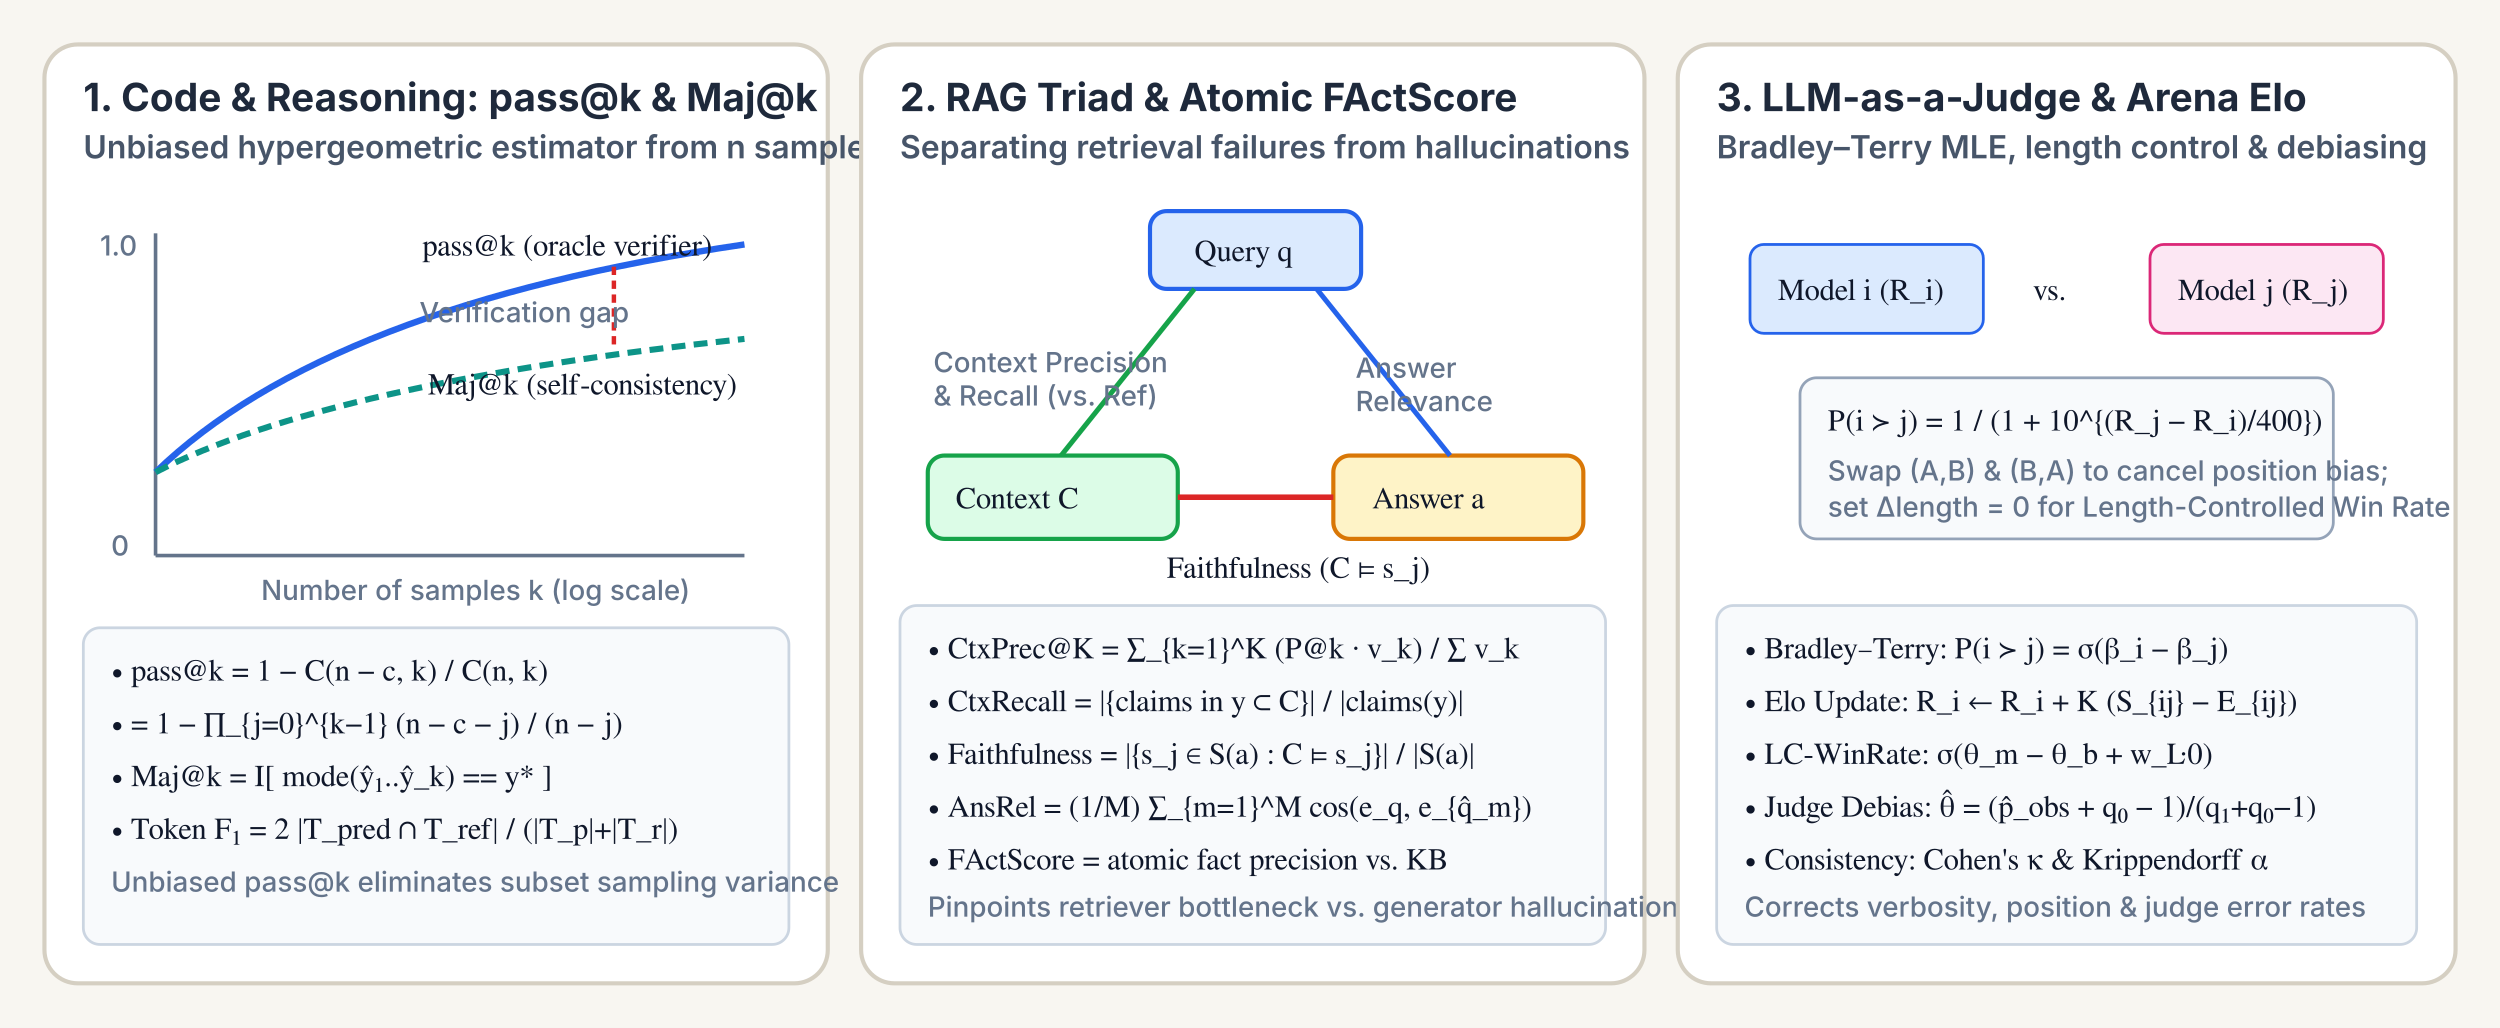
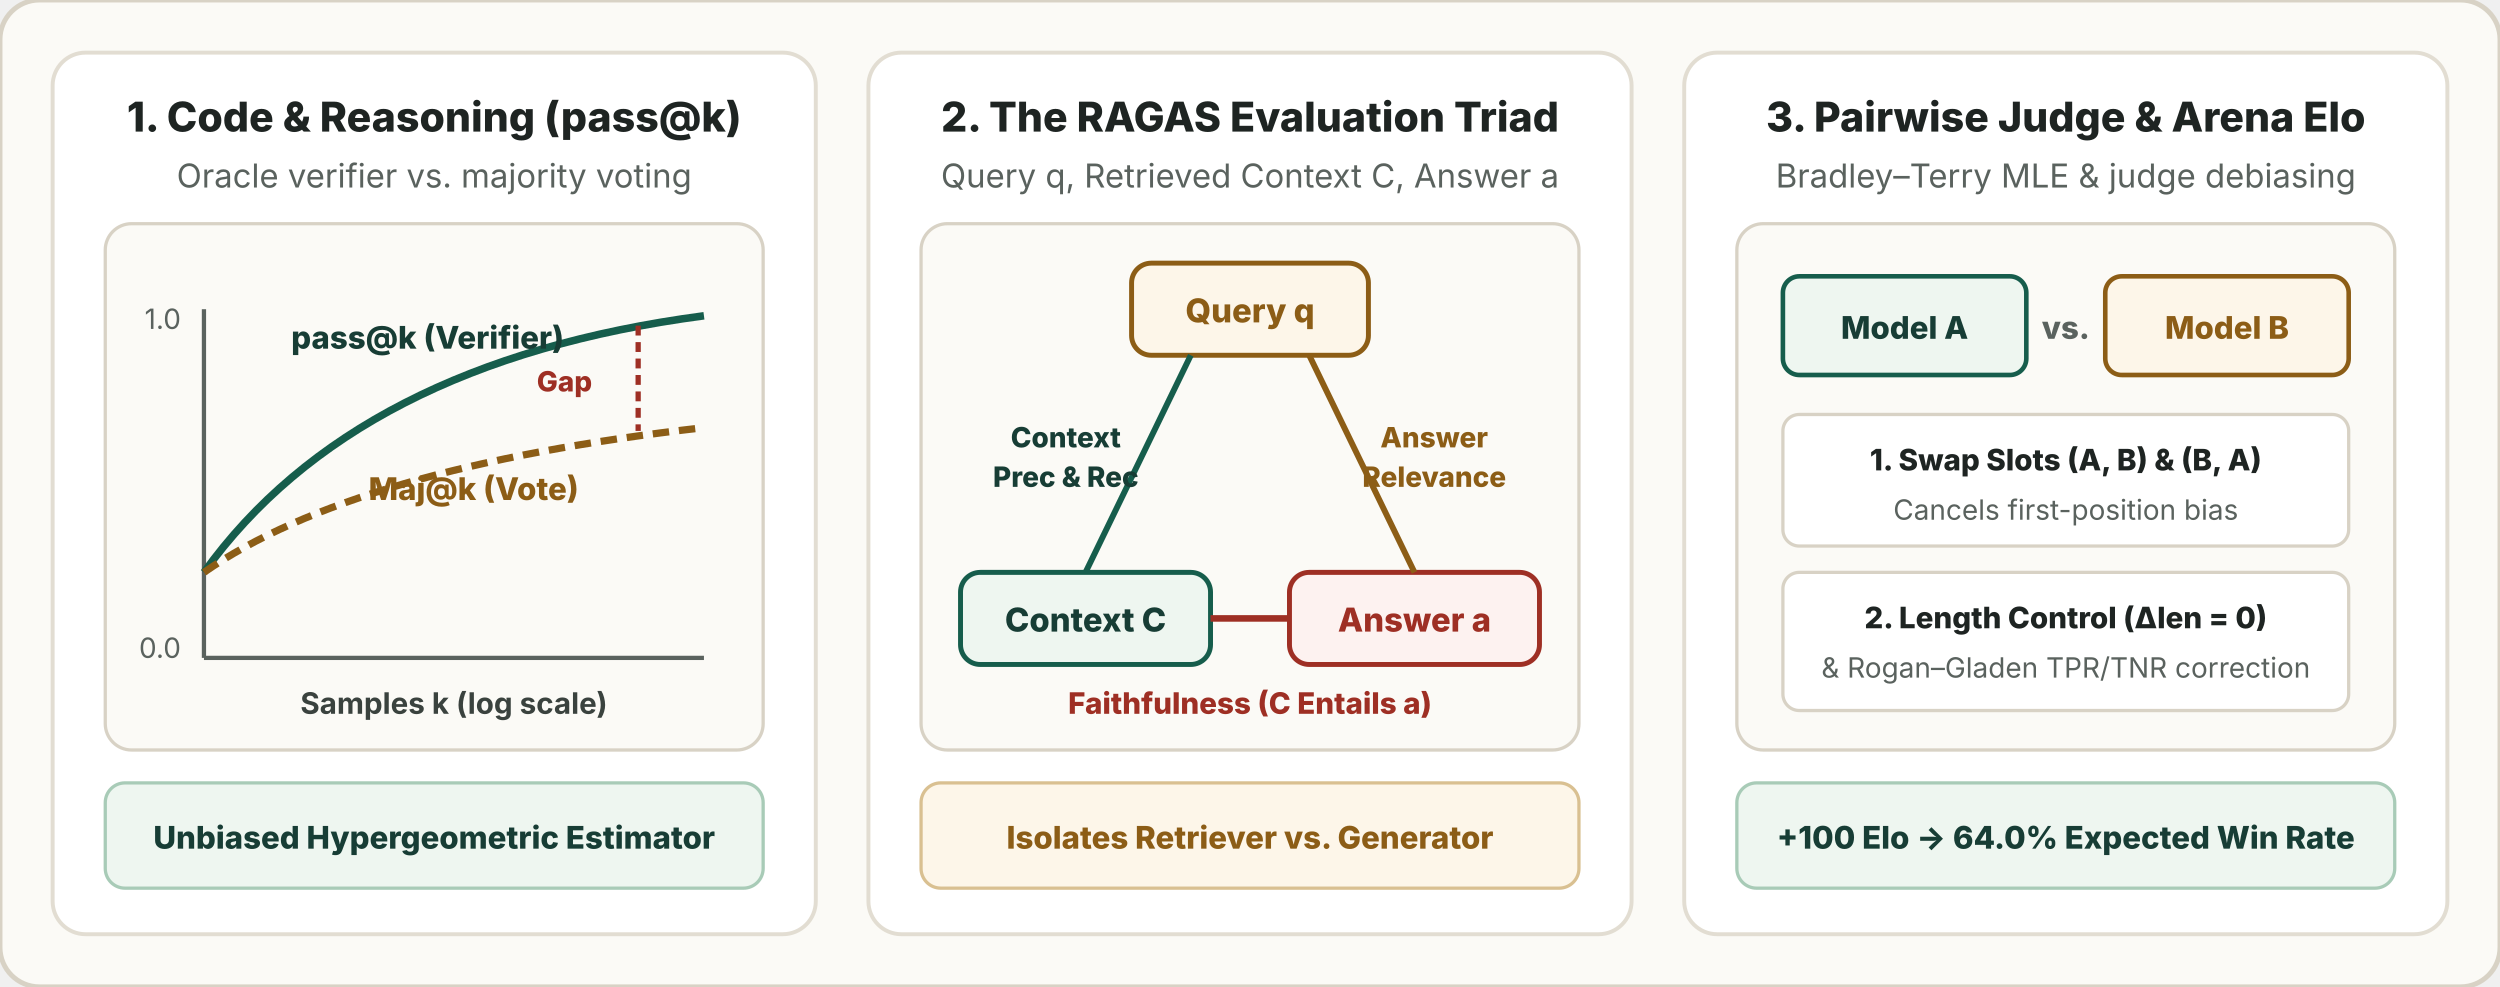
- <svg xmlns="http://www.w3.org/2000/svg" viewBox="0 0 900 370" role="img" aria-labelledby="title desc">
-   <defs>
-     <style>
-       .bg { fill: #f8f6f1; }
-       .panel { fill: #ffffff; stroke: #d5cfc2; stroke-width: 1.5; rx: 12; }
-       .title { font: 700 14px "Inter", "Segoe UI", sans-serif; fill: #1e293b; }
-       .subtitle { font: 600 11.5px "Inter", "Segoe UI", sans-serif; fill: #475569; }
-       .label { font: 500 11px "Inter", "Segoe UI", sans-serif; fill: #334155; }
-       .math { font: 600 11px "Cambria Math", "STIX Two Math", "Georgia", serif; fill: #0f172a; }
-       .small { font: 500 10px "Inter", "Segoe UI", sans-serif; fill: #64748b; }
-       .axis { stroke: #64748b; stroke-width: 1.3; }
-       .curve-pass { fill: none; stroke: #2563eb; stroke-width: 2.3; }
-       .curve-maj { fill: none; stroke: #0d9488; stroke-width: 2.2; stroke-dasharray: 5 3; }
-       .node-box { fill: #f8fafc; stroke: #64748b; stroke-width: 1.5; rx: 6; }
-     </style>
-   </defs>
-   <rect width="900" height="370" class="bg" />
-   <rect x="16" y="16" width="282" height="338" class="panel" />
-   <text x="30" y="40" class="title">1. Code &amp; Reasoning: pass@k &amp; Maj@k</text>
-   <text x="30" y="57" class="subtitle">Unbiased hypergeometric estimator from n samples</text>
-   <g transform="translate(36, 74)">
-     <line x1="20" y1="126" x2="232" y2="126" class="axis" />
-     <line x1="20" y1="10" x2="20" y2="126" class="axis" />
-     <path d="M 20 96 Q 82 36, 232 14" class="curve-pass" />
-     <path d="M 20 96 Q 82 64, 232 48" class="curve-maj" />
-     <line x1="185" y1="22" x2="185" y2="52" stroke="#dc2626" stroke-width="1.6" stroke-dasharray="3 2" />
-     <text x="115" y="42" class="small" fill="#b91c1c">Verification gap</text>
-     <text x="116" y="18" class="math" fill="#1d4ed8">pass@k (oracle verifier)</text>
-     <text x="118" y="68" class="math" fill="#0f766e">Maj@k (self-consistency)</text>
-     <text x="58" y="142" class="small">Number of samples k (log scale)</text>
-     <text x="0" y="18" class="small">1.0</text>
-     <text x="4" y="126" class="small">0</text>
+ <svg xmlns="http://www.w3.org/2000/svg" viewBox="0 0 760 300" width="760" height="300" font-family="'Manrope', -apple-system, sans-serif">
+   <rect width="760" height="300" rx="12" fill="#fbfaf6" stroke="#d8d2c5" stroke-width="1.5" />
+   <g transform="translate(16, 16)">
+     <rect width="232" height="268" rx="10" fill="#ffffff" stroke="#e2ddd2" stroke-width="1.2" />
+     <text x="116" y="24" text-anchor="middle" font-size="12.5" font-weight="800" fill="#1e2422">1. Code &amp; Reasoning (pass@k)</text>
+     <text x="116" y="41" text-anchor="middle" font-size="10" fill="#5a625e">Oracle verifier vs. majority voting</text>
+     <g transform="translate(16, 52)">
+       <rect width="200" height="160" rx="8" fill="#fbfaf6" stroke="#d8d2c5" />
+       <line x1="30" y1="132" x2="182" y2="132" stroke="#5a625e" stroke-width="1.3" />
+       <line x1="30" y1="26" x2="30" y2="132" stroke="#5a625e" stroke-width="1.3" />
+       <text x="23" y="32" text-anchor="end" font-size="8.5" fill="#5a625e">1.0</text>
+       <text x="23" y="132" text-anchor="end" font-size="8.5" fill="#5a625e">0.0</text>
+       <path d="M 30,106 Q 76,42 182,28" fill="none" stroke="#165d4c" stroke-width="2.3" />
+       <text x="98" y="38" text-anchor="middle" font-size="9.5" font-weight="800" fill="#173d35">pass@k (Verifier)</text>
+       <path d="M 30,106 Q 76,74 182,62" fill="none" stroke="#8c5d16" stroke-width="2.2" stroke-dasharray="5,3" />
+       <text x="112" y="84" text-anchor="middle" font-size="9.5" font-weight="800" fill="#8c5d16">Maj@k (Vote)</text>
+       <line x1="162" y1="31" x2="162" y2="63" stroke="#9e2f24" stroke-width="1.6" stroke-dasharray="3,2" />
+       <text x="148" y="51" text-anchor="end" font-size="8.5" font-weight="800" fill="#9e2f24">Gap</text>
+       <text x="106" y="149" text-anchor="middle" font-size="9" font-weight="700" fill="#3a423e">Samples k (log scale)</text>
+     </g>
+     <rect x="16" y="222" width="200" height="32" rx="6" fill="#eef6f0" stroke="#a8cbb7" />
+     <text x="116" y="242" text-anchor="middle" font-size="9.5" font-weight="800" fill="#173d35">Unbiased Hypergeometric Estimator</text>
  </g>
-   <rect x="30" y="226" width="254" height="114" fill="#f8fafc" stroke="#cbd5e1" rx="6" />
-   <text x="40" y="245" class="math" fill="#1d4ed8">• pass@k = 1 − C(n − c, k) / C(n, k)</text>
-   <text x="40" y="264" class="math">• = 1 − ∏_{j=0}^{k−1} (n − c − j) / (n − j)</text>
-   <text x="40" y="283" class="math" fill="#0f766e">• Maj@k = I[ mode(ŷ₁..ŷ_k) == y* ]</text>
-   <text x="40" y="302" class="math">• Token F₁ = 2 |T_pred ∩ T_ref| / (|T_p|+|T_r|)</text>
-   <text x="40" y="321" class="small">Unbiased pass@k eliminates subset sampling variance</text>
-   <rect x="310" y="16" width="282" height="338" class="panel" />
-   <text x="324" y="40" class="title">2. RAG Triad &amp; Atomic FActScore</text>
-   <text x="324" y="57" class="subtitle">Separating retrieval failures from hallucinations</text>
-   <g transform="translate(328, 72)">
-     <rect x="86" y="4" width="76" height="28" fill="#dbeafe" stroke="#2563eb" stroke-width="1.5" rx="6" />
-     <text x="102" y="22" class="math" fill="#1d4ed8">Query q</text>
-     <rect x="6" y="92" width="90" height="30" fill="#dcfce7" stroke="#16a34a" stroke-width="1.5" rx="6" />
-     <text x="16" y="111" class="math" fill="#15803d">Context C</text>
-     <rect x="152" y="92" width="90" height="30" fill="#fef3c7" stroke="#d97706" stroke-width="1.5" rx="6" />
-     <text x="166" y="111" class="math" fill="#92400e">Answer a</text>
-     <line x1="102" y1="32" x2="54" y2="92" stroke="#16a34a" stroke-width="1.8" />
-     <text x="8" y="62" class="small" fill="#15803d">Context Precision</text>
-     <text x="8" y="74" class="small" fill="#15803d">&amp; Recall (vs. Ref)</text>
-     <line x1="146" y1="32" x2="194" y2="92" stroke="#2563eb" stroke-width="1.8" />
-     <text x="160" y="64" class="small" fill="#1d4ed8">Answer</text>
-     <text x="160" y="76" class="small" fill="#1d4ed8">Relevance</text>
-     <line x1="96" y1="107" x2="152" y2="107" stroke="#dc2626" stroke-width="2" />
-     <text x="92" y="136" class="math" fill="#b91c1c">Faithfulness (C ⊨ s_j)</text>
+   <g transform="translate(264, 16)">
+     <rect width="232" height="268" rx="10" fill="#ffffff" stroke="#e2ddd2" stroke-width="1.2" />
+     <text x="116" y="24" text-anchor="middle" font-size="12.5" font-weight="800" fill="#1e2422">2. The RAGAS Evaluation Triad</text>
+     <text x="116" y="41" text-anchor="middle" font-size="10" fill="#5a625e">Query q, Retrieved Context C, Answer a</text>
+     <g transform="translate(16, 52)">
+       <rect width="200" height="160" rx="8" fill="#fbfaf6" stroke="#d8d2c5" />
+       <rect x="64" y="12" width="72" height="28" rx="6" fill="#fdf6e9" stroke="#8c5d16" stroke-width="1.5" />
+       <text x="100" y="30" text-anchor="middle" font-size="10" font-weight="800" fill="#8c5d16">Query q</text>
+       <rect x="12" y="106" width="76" height="28" rx="6" fill="#eef6f0" stroke="#165d4c" stroke-width="1.5" />
+       <text x="50" y="124" text-anchor="middle" font-size="10" font-weight="800" fill="#173d35">Context C</text>
+       <rect x="112" y="106" width="76" height="28" rx="6" fill="#fdf2f0" stroke="#9e2f24" stroke-width="1.5" />
+       <text x="150" y="124" text-anchor="middle" font-size="10" font-weight="800" fill="#9e2f24">Answer a</text>
+       <line x1="82" y1="40" x2="50" y2="106" stroke="#165d4c" stroke-width="1.8" />
+       <text x="44" y="68" text-anchor="middle" font-size="8.5" font-weight="800" fill="#173d35">Context</text>
+       <text x="44" y="80" text-anchor="middle" font-size="8.5" font-weight="800" fill="#173d35">Prec &amp; Rec</text>
+       <line x1="118" y1="40" x2="150" y2="106" stroke="#8c5d16" stroke-width="1.8" />
+       <text x="156" y="68" text-anchor="middle" font-size="8.5" font-weight="800" fill="#8c5d16">Answer</text>
+       <text x="156" y="80" text-anchor="middle" font-size="8.5" font-weight="800" fill="#8c5d16">Relevance</text>
+       <line x1="88" y1="120" x2="112" y2="120" stroke="#9e2f24" stroke-width="2.0" />
+       <text x="100" y="149" text-anchor="middle" font-size="9" font-weight="800" fill="#9e2f24">Faithfulness (C Entails a)</text>
+     </g>
+     <rect x="16" y="222" width="200" height="32" rx="6" fill="#fdf6e9" stroke="#d9c091" />
+     <text x="116" y="242" text-anchor="middle" font-size="9.5" font-weight="800" fill="#8c5d16">Isolates Retriever vs. Generator</text>
  </g>
-   <rect x="324" y="218" width="254" height="122" fill="#f8fafc" stroke="#cbd5e1" rx="6" />
-   <text x="334" y="237" class="math">• CtxPrec@K = ∑_{k=1}^K (P@k · v_k) / ∑ v_k</text>
-   <text x="334" y="256" class="math">• CtxRecall = |{claims in y ⊂ C}| / |claims(y)|</text>
-   <text x="334" y="275" class="math" fill="#b91c1c">• Faithfulness = |{s_j ∈ S(a) : C ⊨ s_j}| / |S(a)|</text>
-   <text x="334" y="294" class="math">• AnsRel = (1/M) ∑_{m=1}^M cos(e_q, e_{q̂_m})</text>
-   <text x="334" y="313" class="math" fill="#0f766e">• FActScore = atomic fact precision vs. KB</text>
-   <text x="334" y="330" class="small">Pinpoints retriever bottleneck vs. generator hallucination</text>
-   <rect x="604" y="16" width="280" height="338" class="panel" />
-   <text x="618" y="40" class="title">3. LLM-as-a-Judge &amp; Arena Elo</text>
-   <text x="618" y="57" class="subtitle">Bradley–Terry MLE, length control &amp; debiasing</text>
-   <g transform="translate(624, 72)">
-     <rect x="6" y="16" width="84" height="32" fill="#dbeafe" stroke="#2563eb" rx="5" />
-     <text x="16" y="36" class="math" fill="#1d4ed8">Model i (R_i)</text>
-     <rect x="150" y="16" width="84" height="32" fill="#fce7f3" stroke="#db2777" rx="5" />
-     <text x="160" y="36" class="math" fill="#be185d">Model j (R_j)</text>
-     <text x="108" y="36" class="math">vs.</text>
-     <rect x="24" y="64" width="192" height="58" fill="#f8fafc" stroke="#94a3b8" rx="6" />
-     <text x="34" y="83" class="math">P(i ≻ j) = 1 / (1 + 10^{(R_j − R_i)/400})</text>
-     <text x="34" y="101" class="small">Swap (A,B) &amp; (B,A) to cancel position bias;</text>
-     <text x="34" y="114" class="small">set Δlength = 0 for Length-Controlled Win Rate</text>
+   <g transform="translate(512, 16)">
+     <rect width="232" height="268" rx="10" fill="#ffffff" stroke="#e2ddd2" stroke-width="1.2" />
+     <text x="116" y="24" text-anchor="middle" font-size="12.5" font-weight="800" fill="#1e2422">3. Pairwise Judge &amp; Arena Elo</text>
+     <text x="116" y="41" text-anchor="middle" font-size="10" fill="#5a625e">Bradley–Terry MLE &amp; judge debiasing</text>
+     <g transform="translate(16, 52)">
+       <rect width="200" height="160" rx="8" fill="#fbfaf6" stroke="#d8d2c5" />
+       <rect x="14" y="16" width="74" height="30" rx="5" fill="#eef6f0" stroke="#165d4c" stroke-width="1.4" />
+       <text x="51" y="35" text-anchor="middle" font-size="9.5" font-weight="800" fill="#173d35">Model A</text>
+       <text x="100" y="35" text-anchor="middle" font-size="9.5" font-weight="800" fill="#5a625e">vs.</text>
+       <rect x="112" y="16" width="74" height="30" rx="5" fill="#fdf6e9" stroke="#8c5d16" stroke-width="1.4" />
+       <text x="149" y="35" text-anchor="middle" font-size="9.5" font-weight="800" fill="#8c5d16">Model B</text>
+       <rect x="14" y="58" width="172" height="40" rx="5" fill="#ffffff" stroke="#d8d2c5" />
+       <text x="100" y="75" text-anchor="middle" font-size="9" font-weight="800" fill="#1e2422">1. Swap Slots (A, B) &amp; (B, A)</text>
+       <text x="100" y="90" text-anchor="middle" font-size="8.5" fill="#5a625e">Cancels first-position bias</text>
+       <rect x="14" y="106" width="172" height="42" rx="5" fill="#ffffff" stroke="#d8d2c5" />
+       <text x="100" y="123" text-anchor="middle" font-size="9" font-weight="800" fill="#1e2422">2. Length Control (Δlen = 0)</text>
+       <text x="100" y="138" text-anchor="middle" font-size="8.5" fill="#5a625e">&amp; Rogan–Gladen TPR/TNR correction</text>
+     </g>
+     <rect x="16" y="222" width="200" height="32" rx="6" fill="#eef6f0" stroke="#a8cbb7" />
+     <text x="116" y="242" text-anchor="middle" font-size="9.5" font-weight="800" fill="#173d35">+100 Elo → 64.0% Expected Win Rate</text>
  </g>
-   <rect x="618" y="218" width="252" height="122" fill="#f8fafc" stroke="#cbd5e1" rx="6" />
-   <text x="628" y="237" class="math">• Bradley–Terry: P(i ≻ j) = σ(β_i − β_j)</text>
-   <text x="628" y="256" class="math">• Elo Update: R_i ← R_i + K (S_{ij} − E_{ij})</text>
-   <text x="628" y="275" class="math" fill="#0f766e">• LC-WinRate: σ(θ_m − θ_b + w_L·0)</text>
-   <text x="628" y="294" class="math" fill="#b91c1c">• Judge Debias: θ̂ = (p̂_obs + q₀ − 1)/(q₁+q₀−1)</text>
-   <text x="628" y="313" class="math">• Consistency: Cohen's κ &amp; Krippendorff α</text>
-   <text x="628" y="330" class="small">Corrects verbosity, position &amp; judge error rates</text>
</svg>
